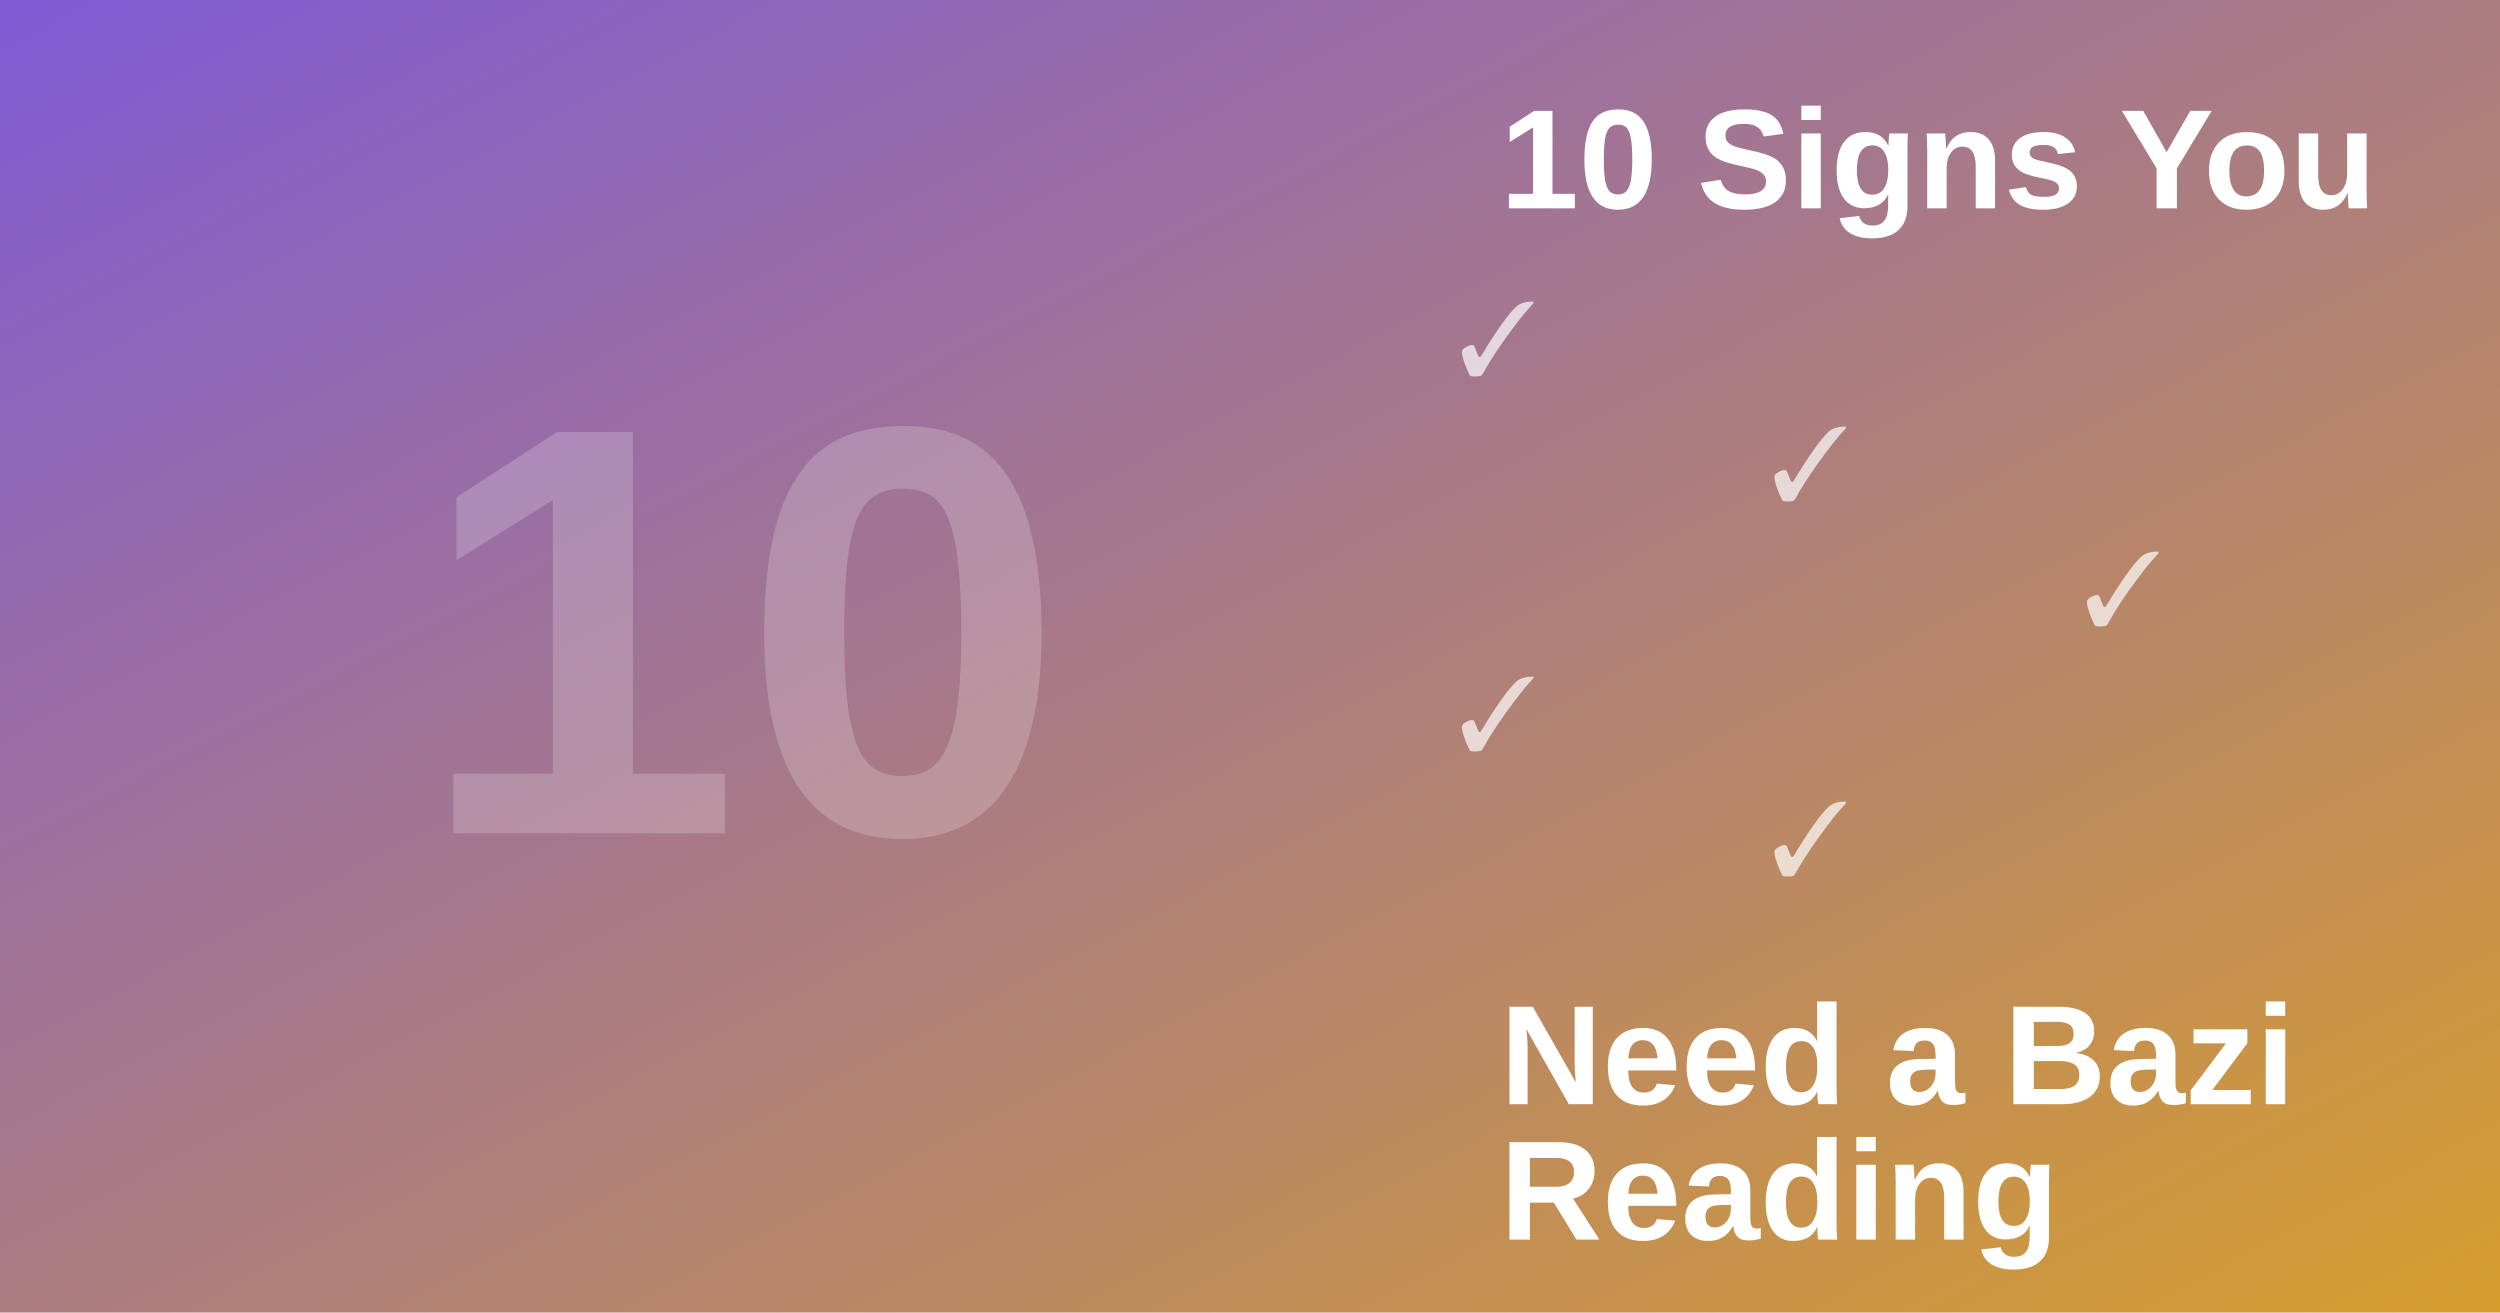
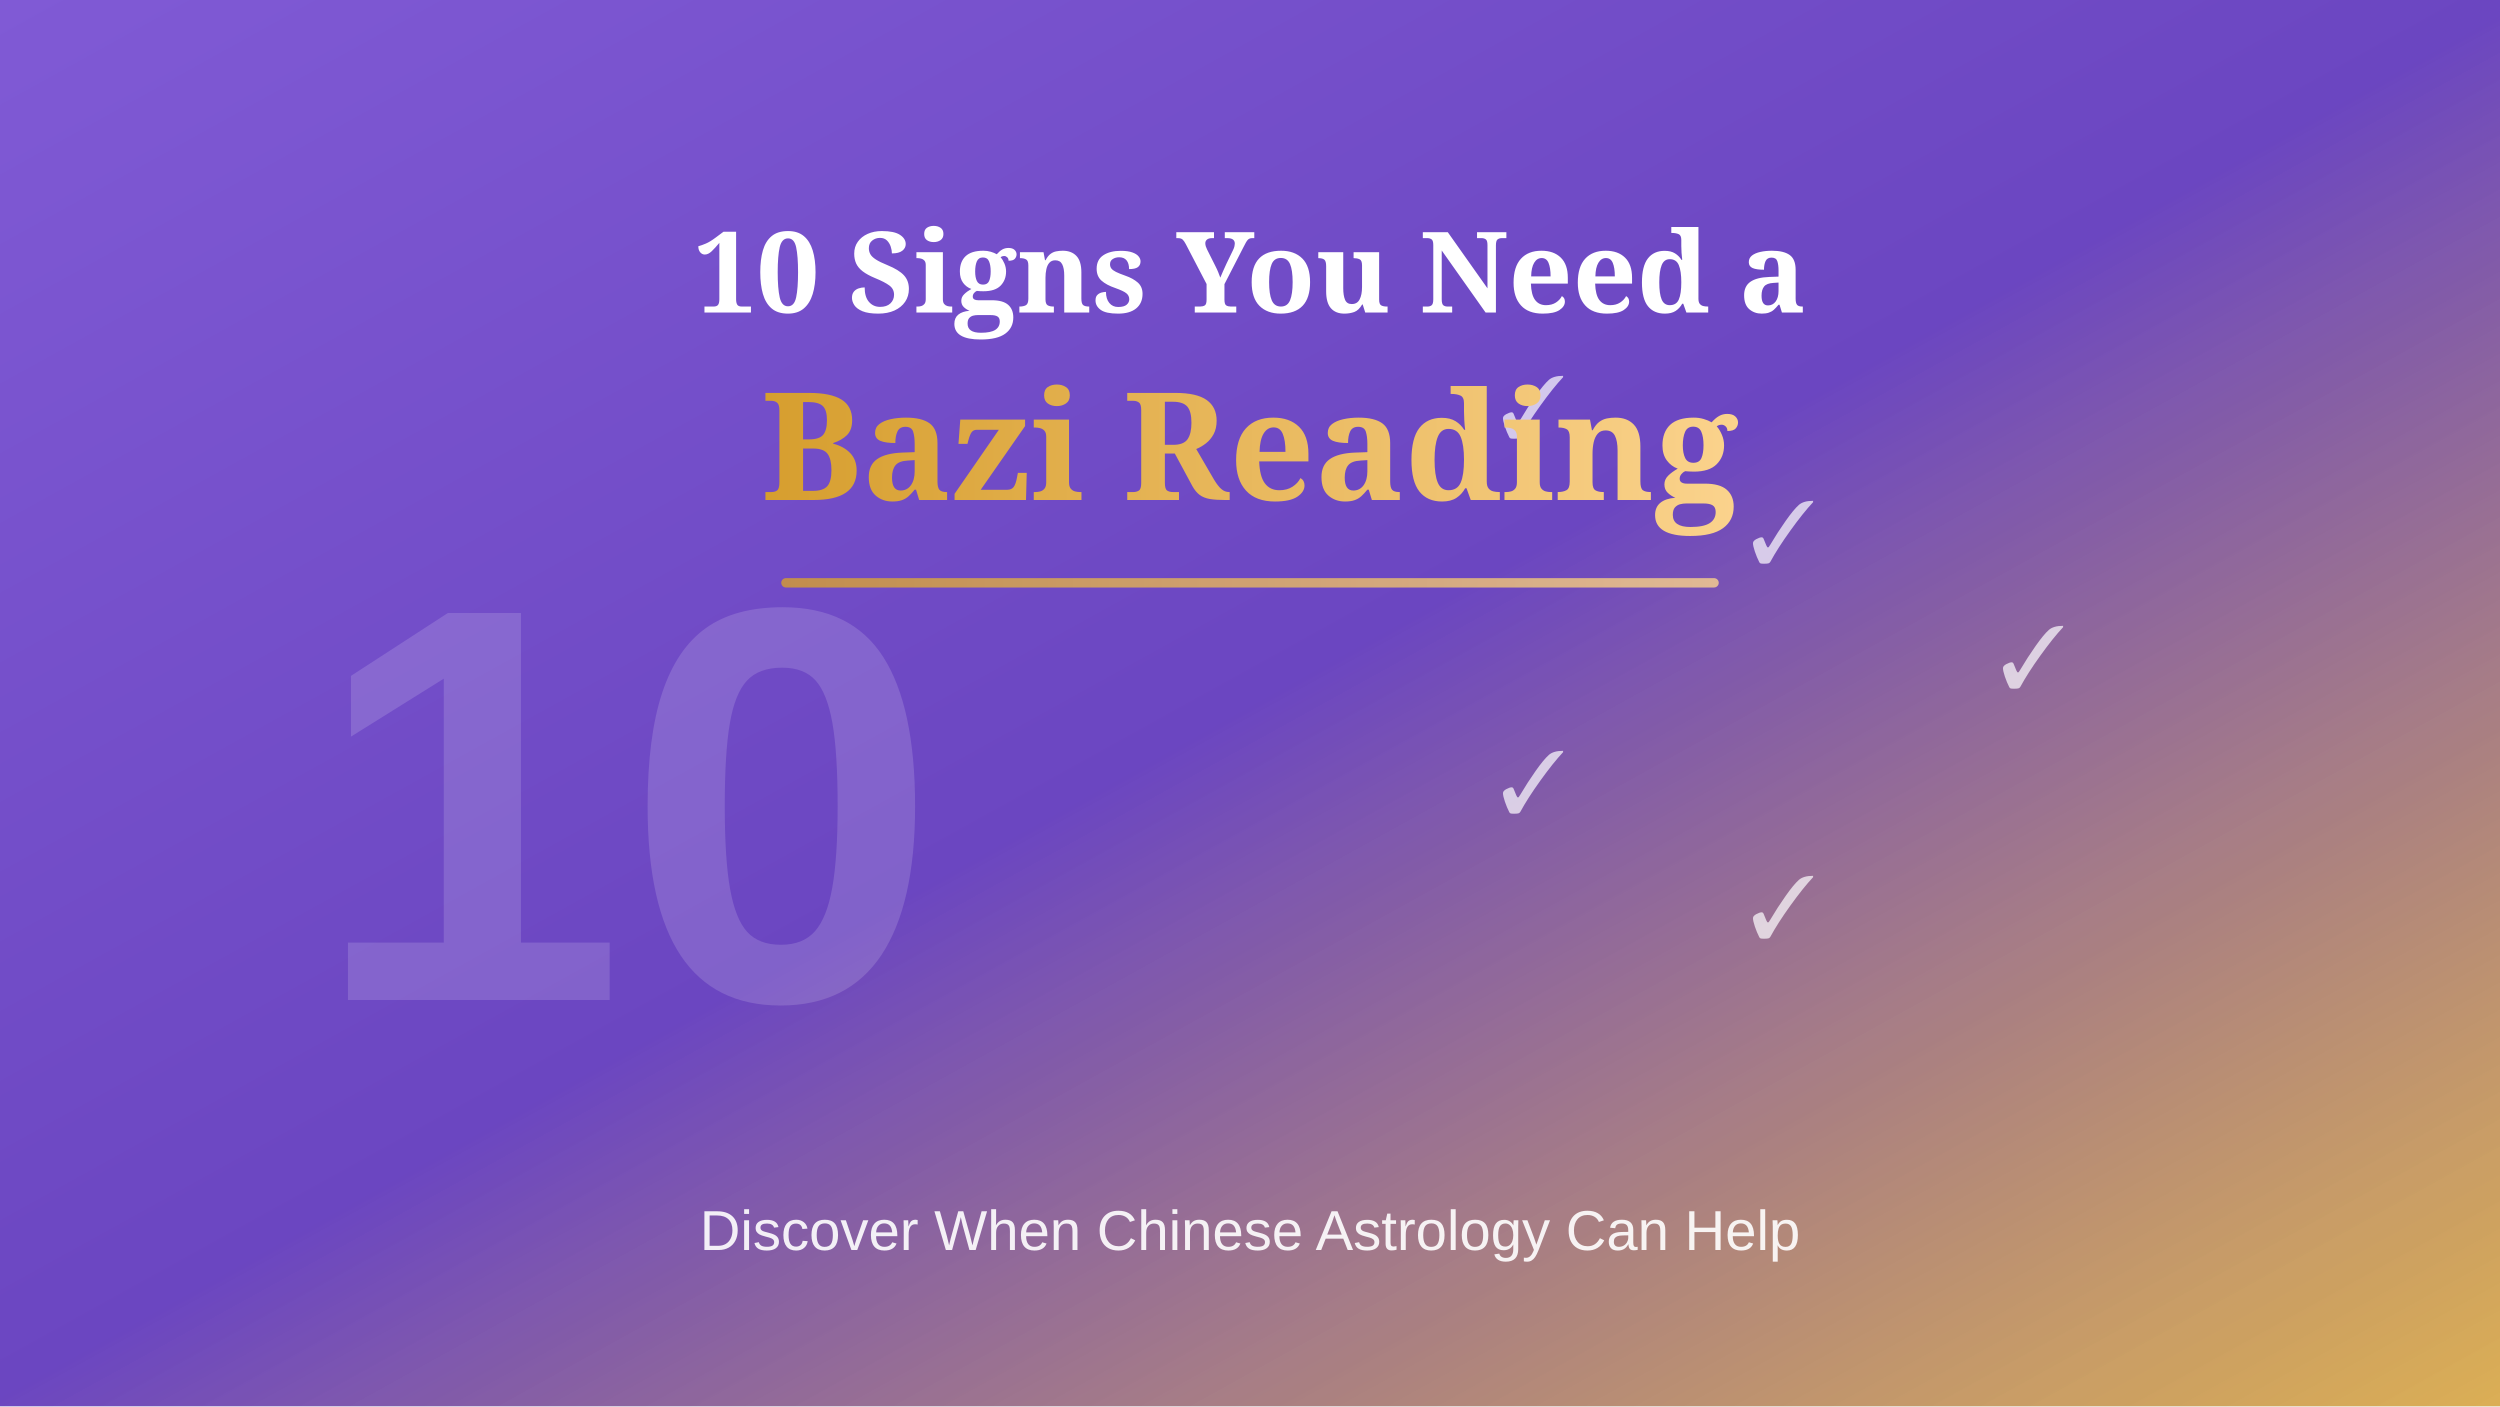
- <svg xmlns="http://www.w3.org/2000/svg" width="1200" height="630">
+ <svg xmlns="http://www.w3.org/2000/svg" viewBox="0 0 800 450">
  <defs>
-     <linearGradient id="bg7" x1="0%" y1="0%" x2="100%" y2="100%">
+     <linearGradient id="bgGrad" x1="0%" y1="0%" x2="100%" y2="100%">
      <stop offset="0%" style="stop-color:#805ad5;stop-opacity:1" />
-       <stop offset="100%" style="stop-color:#d69e2e;stop-opacity:1" />
+       <stop offset="50%" style="stop-color:#6b46c1;stop-opacity:1" />
+       <stop offset="100%" style="stop-color:#d69e2e;stop-opacity:0.8" />
+     </linearGradient>
+     <linearGradient id="goldGrad" x1="0%" y1="0%" x2="100%" y2="0%">
+       <stop offset="0%" style="stop-color:#d69e2e;stop-opacity:1" />
+       <stop offset="100%" style="stop-color:#fbd38d;stop-opacity:1" />
    </linearGradient>
  </defs>
-   <rect width="1200" height="630" fill="url(#bg7)" />
-   <text x="200" y="400" font-family="Arial, sans-serif" font-size="280" font-weight="bold" fill="rgba(255,255,255,0.2)">
-     10
-   </text>
-   <text x="700" y="180" font-size="50" fill="rgba(255,255,255,0.7)">✓</text>
-   <text x="850" y="240" font-size="50" fill="rgba(255,255,255,0.7)">✓</text>
-   <text x="1000" y="300" font-size="50" fill="rgba(255,255,255,0.7)">✓</text>
-   <text x="700" y="360" font-size="50" fill="rgba(255,255,255,0.7)">✓</text>
-   <text x="850" y="420" font-size="50" fill="rgba(255,255,255,0.7)">✓</text>
-   <text x="720" y="100" font-family="Arial, sans-serif" font-size="68" font-weight="bold" fill="white" text-anchor="start">
-     10 Signs You
-   </text>
-   <text x="720" y="530" font-family="Arial, sans-serif" font-size="68" font-weight="bold" fill="white" text-anchor="start">
-     Need a Bazi
-   </text>
-   <text x="720" y="595" font-family="Arial, sans-serif" font-size="68" font-weight="bold" fill="white" text-anchor="start">
-     Reading
-   </text>
+   <rect width="800" height="450" fill="url(#bgGrad)" />
+   <text x="100" y="320" font-family="Arial, sans-serif" font-size="180" font-weight="bold" fill="rgba(255,255,255,0.15)">10</text>
+   <text x="480" y="140" font-size="28" fill="rgba(255,255,255,0.7)">✓</text>
+   <text x="560" y="180" font-size="28" fill="rgba(255,255,255,0.7)">✓</text>
+   <text x="640" y="220" font-size="28" fill="rgba(255,255,255,0.7)">✓</text>
+   <text x="480" y="260" font-size="28" fill="rgba(255,255,255,0.7)">✓</text>
+   <text x="560" y="300" font-size="28" fill="rgba(255,255,255,0.7)">✓</text>
+   <text x="400" y="100" text-anchor="middle" font-family="Lora, Georgia, serif" font-size="36" font-weight="bold" fill="white">10 Signs You Need a</text>
+   <text x="400" y="160" text-anchor="middle" font-family="Lora, Georgia, serif" font-size="48" font-weight="bold" fill="url(#goldGrad)">Bazi Reading</text>
+   <rect x="250" y="185" width="300" height="3" rx="1.5" fill="url(#goldGrad)" opacity="0.8" />
+   <text x="400" y="400" text-anchor="middle" font-family="Arial, sans-serif" font-size="18" fill="rgba(255,255,255,0.9)">Discover When Chinese Astrology Can Help</text>
</svg>
